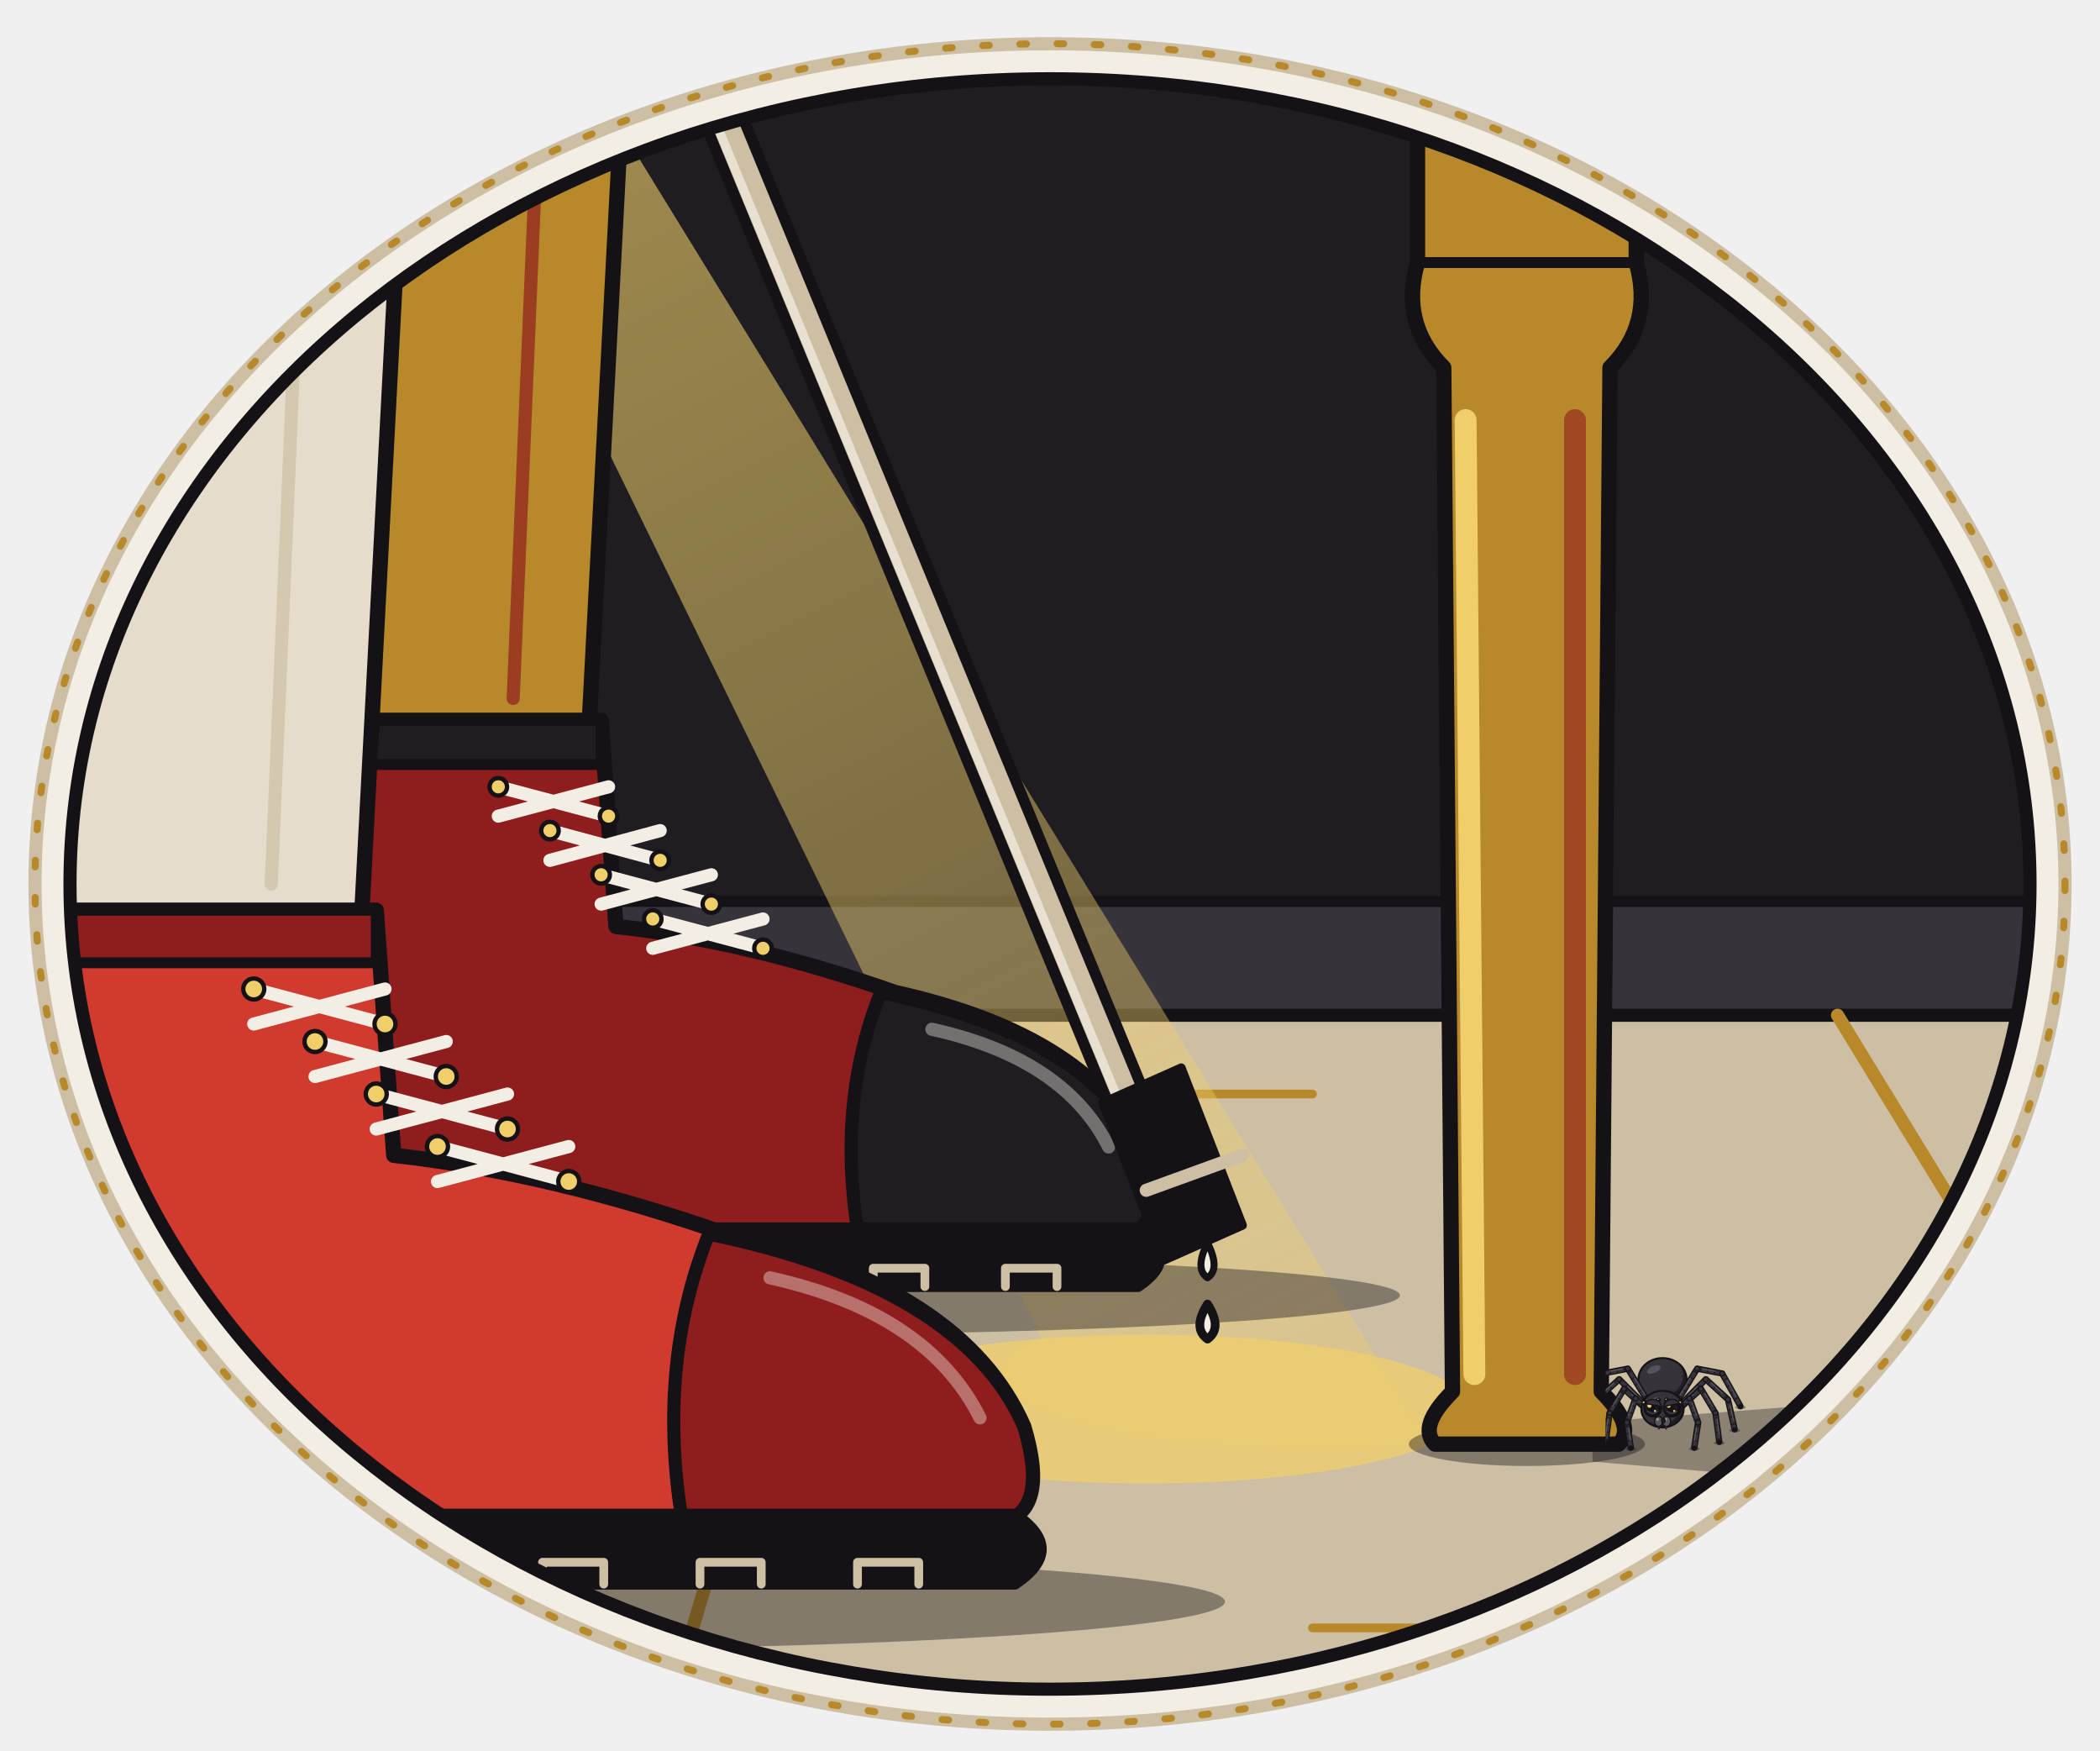
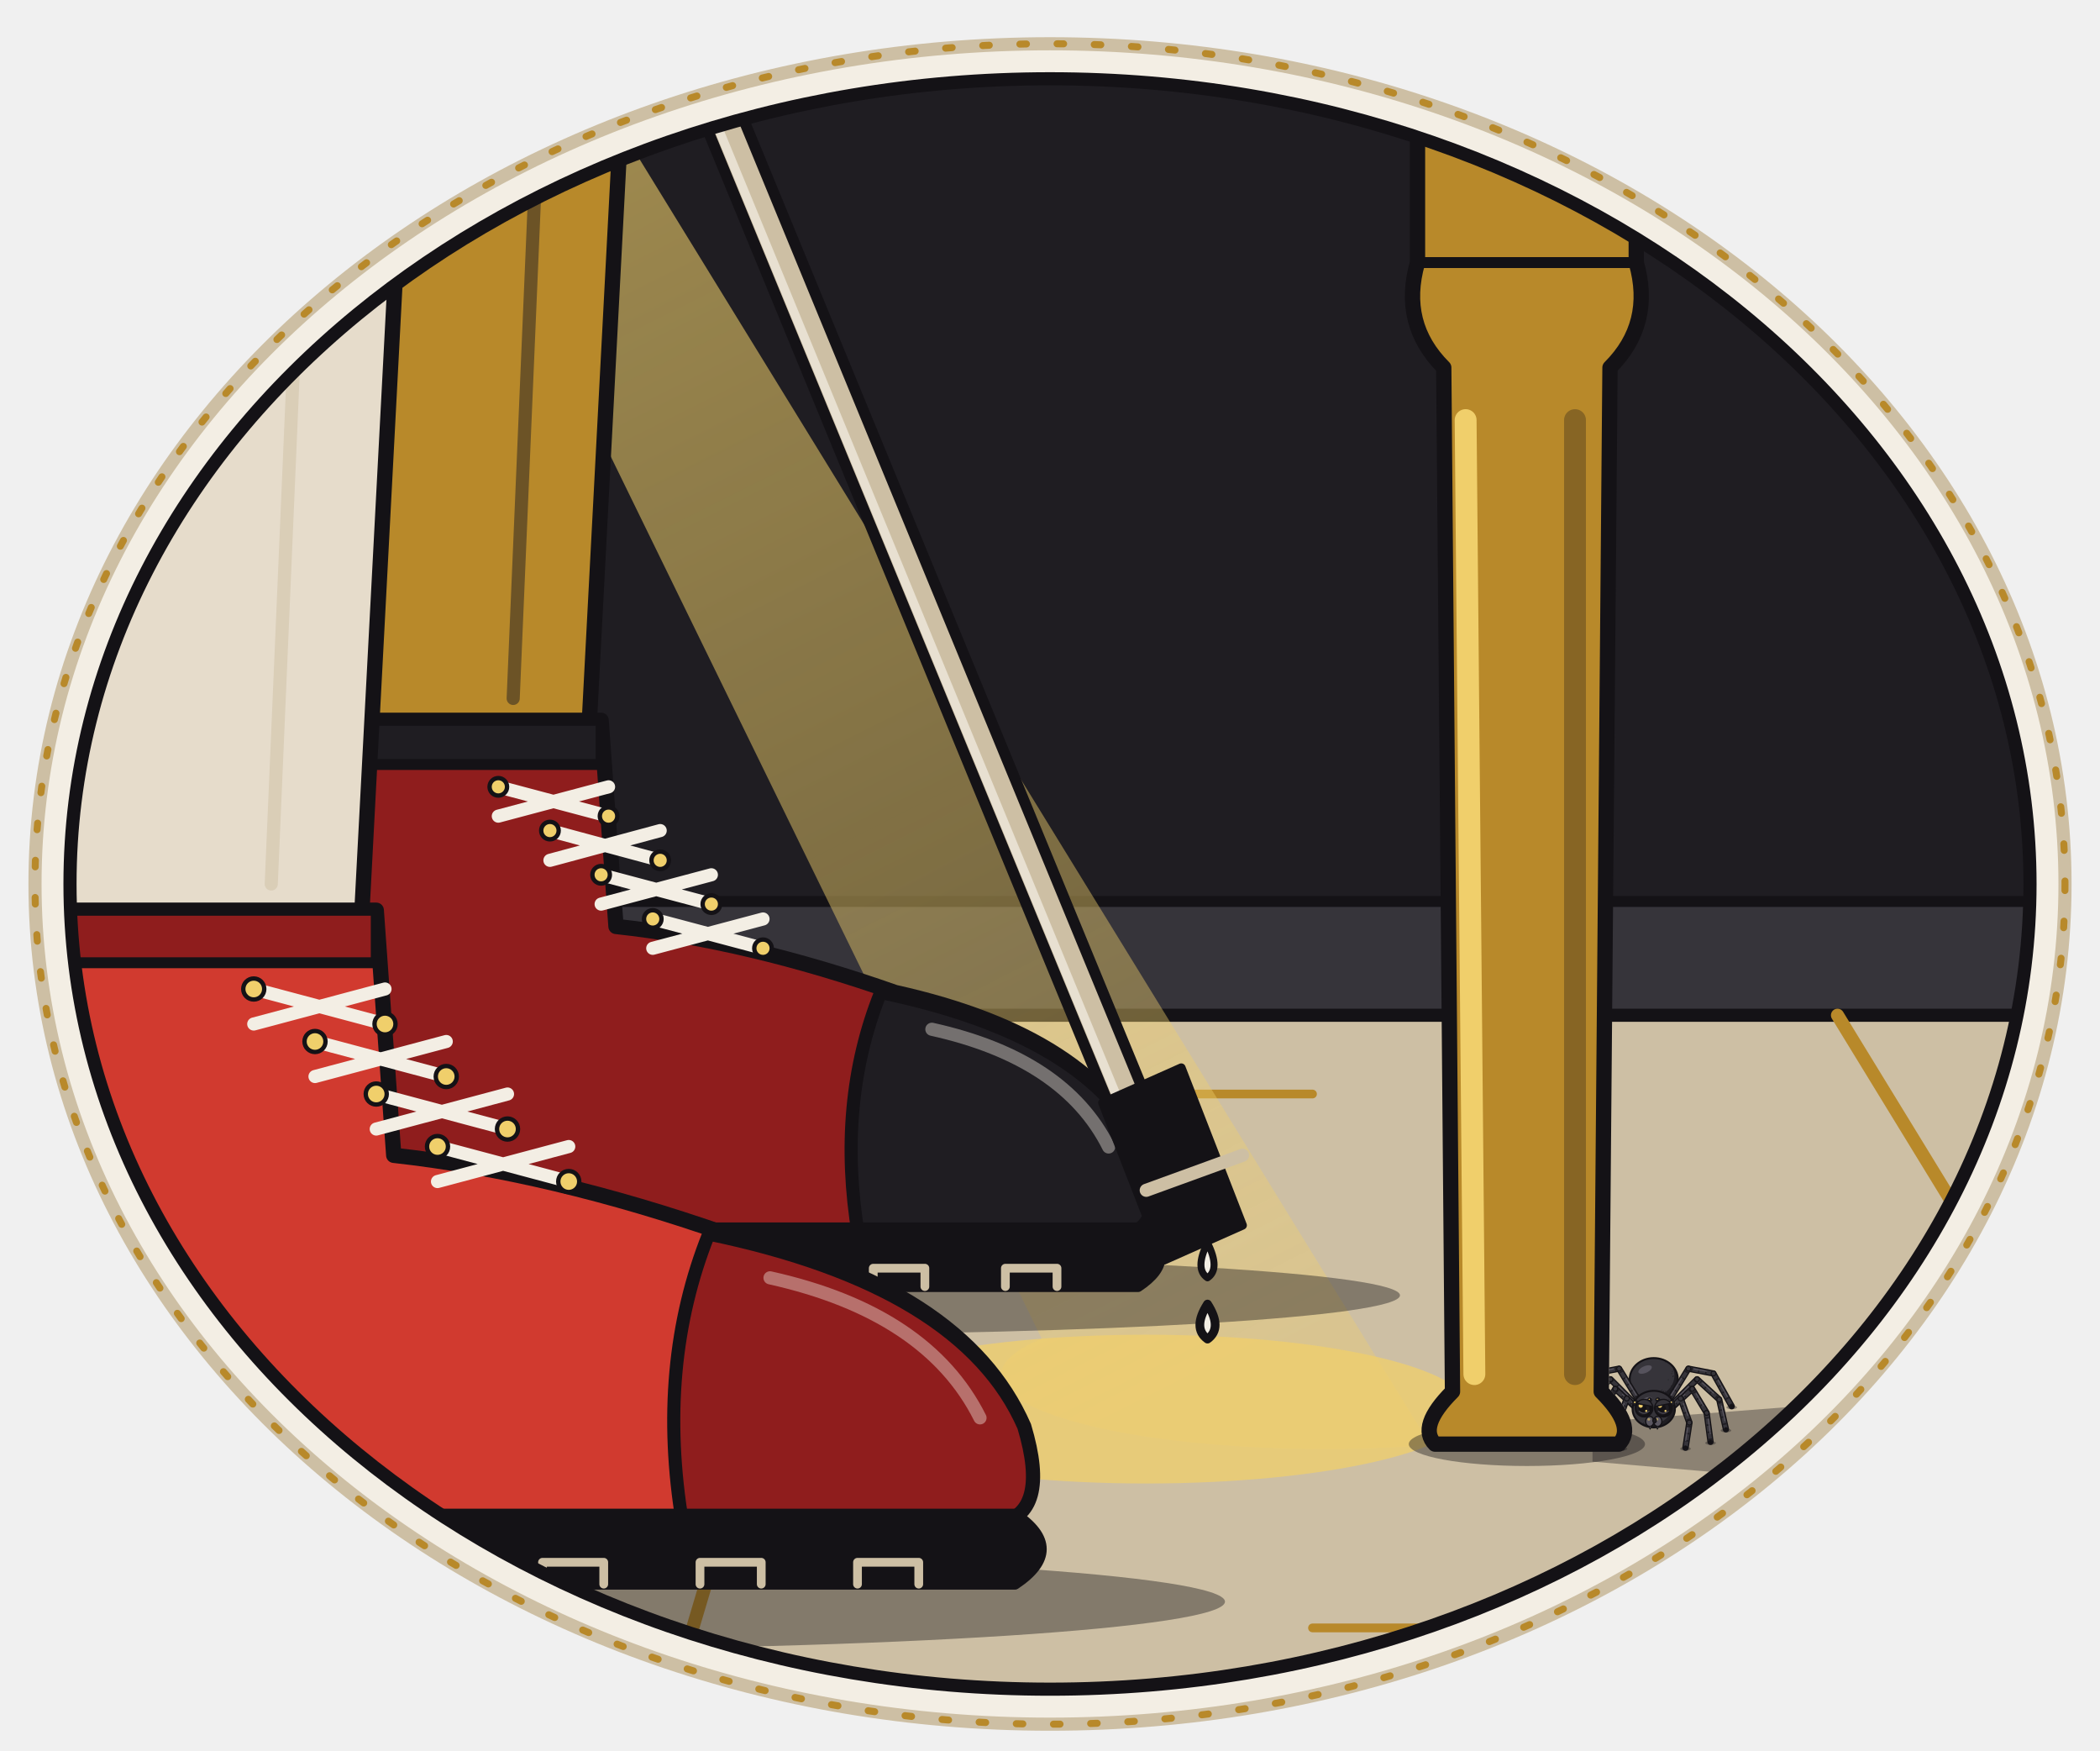
<svg xmlns="http://www.w3.org/2000/svg" viewBox="0 0 480 400" role="img" aria-labelledby="creature-exterminator-title">
  <defs>
    <linearGradient id="cr-exterm-xbeam1" gradientUnits="userSpaceOnUse" x1="40" y1="-120" x2="262" y2="322">
      <stop offset="0" stop-color="#f0cf6b" stop-opacity="0.75" />
      <stop offset="1" stop-color="#f0cf6b" stop-opacity="0.35" />
    </linearGradient>
  </defs>
  <clipPath id="cr-exterm-ov0">
    <ellipse cx="240" cy="202" rx="224" ry="184" fill="#000" />
  </clipPath>
  <ellipse cx="240" cy="202" rx="232" ry="192" fill="#f3eee4" stroke="#cdbfa4" stroke-width="3" />
  <ellipse cx="240" cy="202" rx="224" ry="184" fill="#e6dccb" stroke="#cdbfa4" stroke-width="2.5" />
  <g clip-path="url(#cr-exterm-ov0)">
    <path d="M0 0 H480 V232 H0 Z" fill="#1f1d22" />
    <path d="M0 206 H480 V232 H0 Z" fill="#36343a" stroke="#141216" stroke-width="2.5" stroke-linecap="round" stroke-linejoin="round" />
    <path d="M0 232 H480 V400 H0 Z" fill="#cdbfa4" />
    <path d="M0 232 L480 232" stroke="#141216" stroke-width="3" stroke-linecap="round" />
    <path d="M200 232 L150 400" stroke="#b8892a" stroke-width="3" stroke-linecap="round" />
    <path d="M420 232 L480 330" stroke="#b8892a" stroke-width="3" stroke-linecap="round" />
    <path d="M40 280 L120 280" stroke="#b8892a" stroke-width="2" stroke-linecap="round" />
    <path d="M300 372 L400 372" stroke="#b8892a" stroke-width="2" stroke-linecap="round" />
    <path d="M230 250 L300 250" stroke="#b8892a" stroke-width="2" stroke-linecap="round" />
    <path d="M30 -120 L50 -120 L326.9 330.2 A74 17 0 0 1 238.1 305.9 Z" fill="url(#cr-exterm-xbeam1)" />
    <ellipse cx="262" cy="322" rx="74" ry="17" fill="#f0cf6b" opacity="0.75" />
    <path d="M364 325 L480 316 L480 344 L364 334 Z" fill="#141216" opacity="0.35" />
    <ellipse cx="349" cy="330" rx="27" ry="5" fill="#141216" opacity="0.4" />
    <path d="M324 -10 H374 V60 Q378 74 368 84 L366 318 Q374 326 370 330 H328 Q324 326 332 318 L330 84 Q320 74 324 60 Z" fill="#b8892a" stroke="#141216" stroke-width="3.5" stroke-linecap="round" stroke-linejoin="round" />
    <path d="M335 96 L337 314" fill="none" stroke="#f0cf6b" stroke-width="5" stroke-linecap="round" stroke-linejoin="round" />
-     <path d="M360 96 L360 314" fill="none" stroke="#8f1d1d" stroke-width="5" stroke-linecap="round" stroke-linejoin="round" opacity="0.6" />
+     <path d="M360 96 L360 314" fill="none" stroke="#141216" stroke-width="5" stroke-linecap="round" stroke-linejoin="round" opacity="0.3" />
    <path d="M324 60 H374" fill="none" stroke="#141216" stroke-width="2.5" stroke-linecap="round" stroke-linejoin="round" />
    <ellipse cx="170" cy="296" rx="150" ry="9" fill="#141216" opacity="0.4" />
    <path d="M48.4 176.4 L45 16.8 L142.5 16.8 L134.1 176.4 Z" fill="#b8892a" stroke="#141216" stroke-width="3.5" stroke-linecap="round" stroke-linejoin="round" />
-     <path d="M68.6 151.2 L65.2 25.2 M117.3 159.6 L122.3 42" fill="none" stroke="#8f1d1d" stroke-width="3" stroke-linecap="round" stroke-linejoin="round" opacity="0.7" />
+     <path d="M68.6 151.2 L65.2 25.2 M117.3 159.6 L122.3 42" fill="none" stroke="#1f1d22" stroke-width="3" stroke-linecap="round" stroke-linejoin="round" opacity="0.5" />
    <path d="M41.7 282.2 L38.3 164.6 L137.4 164.6 L140.8 211.7 Q171 215 204.6 226.8 Q250 236.9 261.8 263.8 Q266.8 280.6 256.7 282.2 Z" fill="#8f1d1d" stroke="#141216" stroke-width="3.5" stroke-linecap="round" stroke-linejoin="round" />
    <path d="M201.3 226.8 Q250 236.9 261.8 263.8 Q266.8 280.6 256.7 282.2 L196.2 282.2 Q191.2 252 201.3 226.8 Z" fill="#1f1d22" stroke="#141216" stroke-width="3" stroke-linecap="round" stroke-linejoin="round" />
    <path d="M38.3 164.6 L137.4 164.6 L137.4 174.7 L38.3 174.7 Z" fill="#1f1d22" stroke="#141216" stroke-width="2.5" stroke-linecap="round" stroke-linejoin="round" />
    <path d="M43.4 168 L33.3 147.8 L51.8 147.8 L55.1 168" fill="#1f1d22" stroke="#141216" stroke-width="2.5" stroke-linecap="round" stroke-linejoin="round" />
    <path d="M213 235.2 Q243.3 241.9 253.4 262.1" fill="none" stroke="#f3eee4" stroke-width="3" stroke-linecap="round" stroke-linejoin="round" opacity="0.4" />
    <path d="M113.9 179.8 L139.1 186.5 M113.9 186.5 L139.1 179.8" fill="none" stroke="#f3eee4" stroke-width="3" stroke-linecap="round" stroke-linejoin="round" />
    <circle cx="113.9" cy="179.8" r="2" fill="#f0cf6b" stroke="#141216" stroke-width="1" />
    <circle cx="139.1" cy="186.5" r="2" fill="#f0cf6b" stroke="#141216" stroke-width="1" />
    <path d="M125.7 189.8 L150.9 196.6 M125.7 196.6 L150.9 189.8" fill="none" stroke="#f3eee4" stroke-width="3" stroke-linecap="round" stroke-linejoin="round" />
    <circle cx="125.7" cy="189.8" r="2" fill="#f0cf6b" stroke="#141216" stroke-width="1" />
    <circle cx="150.9" cy="196.6" r="2" fill="#f0cf6b" stroke="#141216" stroke-width="1" />
    <path d="M137.4 199.9 L162.6 206.6 M137.4 206.6 L162.6 199.9" fill="none" stroke="#f3eee4" stroke-width="3" stroke-linecap="round" stroke-linejoin="round" />
    <circle cx="137.4" cy="199.9" r="2" fill="#f0cf6b" stroke="#141216" stroke-width="1" />
    <circle cx="162.6" cy="206.6" r="2" fill="#f0cf6b" stroke="#141216" stroke-width="1" />
    <path d="M149.2 210 L174.4 216.7 M149.2 216.7 L174.4 210" fill="none" stroke="#f3eee4" stroke-width="3" stroke-linecap="round" stroke-linejoin="round" />
    <circle cx="149.2" cy="210" r="2" fill="#f0cf6b" stroke="#141216" stroke-width="1" />
    <circle cx="174.4" cy="216.7" r="2" fill="#f0cf6b" stroke="#141216" stroke-width="1" />
    <path d="M35 280.6 L260.1 280.6 Q270.2 287.3 260.1 294 L35 294 Z" fill="#141216" stroke="#141216" stroke-width="2.5" stroke-linecap="round" stroke-linejoin="round" />
    <path d="M35 275.5 L88.7 275.5 L88.7 280.6 L35 280.6 Z" fill="#1f1d22" stroke="#141216" stroke-width="2" stroke-linecap="round" stroke-linejoin="round" />
    <path d="M48.4 294 v-4.2 h11.8 v4.2" fill="none" stroke="#cdbfa4" stroke-width="2" stroke-linecap="round" stroke-linejoin="round" />
    <path d="M78.6 294 v-4.2 h11.8 v4.2" fill="none" stroke="#cdbfa4" stroke-width="2" stroke-linecap="round" stroke-linejoin="round" />
    <path d="M108.9 294 v-4.2 h11.8 v4.2" fill="none" stroke="#cdbfa4" stroke-width="2" stroke-linecap="round" stroke-linejoin="round" />
    <path d="M139.1 294 v-4.2 h11.8 v4.2" fill="none" stroke="#cdbfa4" stroke-width="2" stroke-linecap="round" stroke-linejoin="round" />
    <path d="M169.4 294 v-4.2 h11.8 v4.2" fill="none" stroke="#cdbfa4" stroke-width="2" stroke-linecap="round" stroke-linejoin="round" />
    <path d="M199.6 294 v-4.2 h11.8 v4.2" fill="none" stroke="#cdbfa4" stroke-width="2" stroke-linecap="round" stroke-linejoin="round" />
    <path d="M229.8 294 v-4.2 h11.8 v4.2" fill="none" stroke="#cdbfa4" stroke-width="2" stroke-linecap="round" stroke-linejoin="round" />
    <ellipse cx="110" cy="366" rx="170" ry="11" fill="#141216" opacity="0.4" />
    <path d="M-20 222 L-24 32 L92 32 L82 222 Z" fill="#e6dccb" stroke="#141216" stroke-width="3.5" stroke-linecap="round" stroke-linejoin="round" />
-     <path d="M4 192 L0 42 M62 202 L68 62" fill="none" stroke="#cdbfa4" stroke-width="3" stroke-linecap="round" stroke-linejoin="round" opacity="0.7" />
+     <path d="M4 192 L0 42 M62 202 L68 62" fill="none" stroke="#cdbfa4" stroke-width="3" stroke-linecap="round" stroke-linejoin="round" opacity="0.5" />
    <path d="M-28 348 L-32 208 L86 208 L90 264 Q126 268 166 282 Q220 294 234 326 Q240 346 228 348 Z" fill="#d13a2f" stroke="#141216" stroke-width="3.5" stroke-linecap="round" stroke-linejoin="round" />
    <path d="M162 282 Q220 294 234 326 Q240 346 228 348 L156 348 Q150 312 162 282 Z" fill="#8f1d1d" stroke="#141216" stroke-width="3" stroke-linecap="round" stroke-linejoin="round" />
    <path d="M-32 208 L86 208 L86 220 L-32 220 Z" fill="#8f1d1d" stroke="#141216" stroke-width="2.5" stroke-linecap="round" stroke-linejoin="round" />
    <path d="M-26 212 L-38 188 L-16 188 L-12 212" fill="#8f1d1d" stroke="#141216" stroke-width="2.5" stroke-linecap="round" stroke-linejoin="round" />
    <path d="M176 292 Q212 300 224 324" fill="none" stroke="#f3eee4" stroke-width="3" stroke-linecap="round" stroke-linejoin="round" opacity="0.4" />
    <path d="M58 226 L88 234 M58 234 L88 226" fill="none" stroke="#f3eee4" stroke-width="3" stroke-linecap="round" stroke-linejoin="round" />
    <circle cx="58" cy="226" r="2.4" fill="#f0cf6b" stroke="#141216" stroke-width="1" />
    <circle cx="88" cy="234" r="2.4" fill="#f0cf6b" stroke="#141216" stroke-width="1" />
    <path d="M72 238 L102 246 M72 246 L102 238" fill="none" stroke="#f3eee4" stroke-width="3" stroke-linecap="round" stroke-linejoin="round" />
    <circle cx="72" cy="238" r="2.4" fill="#f0cf6b" stroke="#141216" stroke-width="1" />
    <circle cx="102" cy="246" r="2.4" fill="#f0cf6b" stroke="#141216" stroke-width="1" />
    <path d="M86 250 L116 258 M86 258 L116 250" fill="none" stroke="#f3eee4" stroke-width="3" stroke-linecap="round" stroke-linejoin="round" />
    <circle cx="86" cy="250" r="2.4" fill="#f0cf6b" stroke="#141216" stroke-width="1" />
    <circle cx="116" cy="258" r="2.4" fill="#f0cf6b" stroke="#141216" stroke-width="1" />
    <path d="M100 262 L130 270 M100 270 L130 262" fill="none" stroke="#f3eee4" stroke-width="3" stroke-linecap="round" stroke-linejoin="round" />
    <circle cx="100" cy="262" r="2.4" fill="#f0cf6b" stroke="#141216" stroke-width="1" />
    <circle cx="130" cy="270" r="2.4" fill="#f0cf6b" stroke="#141216" stroke-width="1" />
    <path d="M-36 346 L232 346 Q244 354 232 362 L-36 362 Z" fill="#141216" stroke="#141216" stroke-width="2.5" stroke-linecap="round" stroke-linejoin="round" />
    <path d="M-36 340 L28 340 L28 346 L-36 346 Z" fill="#1f1d22" stroke="#141216" stroke-width="2" stroke-linecap="round" stroke-linejoin="round" />
    <path d="M-20 362 v-5 h14 v5" fill="none" stroke="#cdbfa4" stroke-width="2" stroke-linecap="round" stroke-linejoin="round" />
    <path d="M16 362 v-5 h14 v5" fill="none" stroke="#cdbfa4" stroke-width="2" stroke-linecap="round" stroke-linejoin="round" />
    <path d="M52 362 v-5 h14 v5" fill="none" stroke="#cdbfa4" stroke-width="2" stroke-linecap="round" stroke-linejoin="round" />
    <path d="M88 362 v-5 h14 v5" fill="none" stroke="#cdbfa4" stroke-width="2" stroke-linecap="round" stroke-linejoin="round" />
    <path d="M124 362 v-5 h14 v5" fill="none" stroke="#cdbfa4" stroke-width="2" stroke-linecap="round" stroke-linejoin="round" />
    <path d="M160 362 v-5 h14 v5" fill="none" stroke="#cdbfa4" stroke-width="2" stroke-linecap="round" stroke-linejoin="round" />
    <path d="M196 362 v-5 h14 v5" fill="none" stroke="#cdbfa4" stroke-width="2" stroke-linecap="round" stroke-linejoin="round" />
    <path d="M150 -10 L262 262" fill="none" stroke="#141216" stroke-width="11" stroke-linecap="round" stroke-linejoin="round" />
    <path d="M150 -10 L262 262" fill="none" stroke="#cdbfa4" stroke-width="6" stroke-linecap="round" stroke-linejoin="round" />
    <path d="M150 -10 L262 262" fill="none" stroke="#f3eee4" stroke-width="2" stroke-linecap="round" stroke-linejoin="round" transform="translate(-2 0)" opacity="0.7" />
    <path d="M252 252 L270 244 L284 280 L266 288 Z" fill="#141216" stroke="#141216" stroke-width="2" stroke-linecap="round" stroke-linejoin="round" />
    <path d="M262 272 L284 264" fill="none" stroke="#cdbfa4" stroke-width="3" stroke-linecap="round" stroke-linejoin="round" />
    <path d="M276 284 q-3 6 0 8 q3 -2 0 -8 Z" fill="#f3eee4" stroke="#141216" stroke-width="1.6" stroke-linecap="round" stroke-linejoin="round" />
    <path d="M276 298 q-3.5 5.5 0 8 q3.5 -2.5 0 -8 Z" fill="#f3eee4" stroke="#141216" stroke-width="2" stroke-linecap="round" stroke-linejoin="round" />
  </g>
  <ellipse cx="240" cy="202" rx="224" ry="184" fill="none" stroke="#141216" stroke-width="3" />
  <ellipse cx="240" cy="202" rx="232" ry="192" fill="none" stroke="#b8892a" stroke-width="1.6" stroke-dasharray="1.5 7" stroke-linecap="round" />
-   <clipPath id="cr-exterm-hidek6">
-     <path d="M367 0 H480 V400 H367 Z" />
-   </clipPath>
-   <g clip-path="url(#cr-exterm-hidek6)">
-     <g transform="translate(380 322) rotate(0) scale(0.11 0.11)">
+   <mask id="cr-exterm-hidek6" maskUnits="userSpaceOnUse" x="0" y="0" width="480" height="400">
+     <rect width="480" height="400" fill="#fff" />
+     <path d="M324 -10 H374 V60 Q378 74 368 84 L366 318 Q374 326 370 330 H328 Q324 326 332 318 L330 84 Q320 74 324 60 Z" fill="#000" stroke="#000" stroke-width="3.5" />
+   </mask>
+   <g mask="url(#cr-exterm-hidek6)">
+     <g transform="translate(378 322) rotate(0) scale(0.11 0.11)">
      <ellipse cx="66" cy="82.4" rx="11" ry="4" fill="#141216" opacity="0.35" />
      <ellipse cx="118" cy="70.4" rx="11" ry="4" fill="#141216" opacity="0.35" />
      <ellipse cx="150" cy="44.4" rx="11" ry="4" fill="#141216" opacity="0.35" />
      <ellipse cx="162" cy="-3.6" rx="11" ry="4" fill="#141216" opacity="0.35" />
      <ellipse cx="-66" cy="82.4" rx="11" ry="4" fill="#141216" opacity="0.35" />
      <ellipse cx="-118" cy="70.4" rx="11" ry="4" fill="#141216" opacity="0.35" />
      <ellipse cx="-150" cy="44.4" rx="11" ry="4" fill="#141216" opacity="0.35" />
      <ellipse cx="-162" cy="-3.6" rx="11" ry="4" fill="#141216" opacity="0.35" />
      <g transform="rotate(0 0 -62)">
        <clipPath id="cr-exterm-c2">
          <ellipse cx="0" cy="-62" rx="50" ry="44" fill="#000" />
        </clipPath>
        <ellipse cx="0" cy="-62" rx="50" ry="44" fill="#1f1d22" />
        <g clip-path="url(#cr-exterm-c2)">
          <ellipse cx="-8" cy="-69.9" rx="51" ry="44.9" fill="#36343a" />
          <path d="M23.9 -36.9h0M36 -48.1h0M24.5 -97.9h0M5 -29.3h0M-25.9 -30.8h0M30.2 -61h0M40 -67.5h0M40.6 -69.2h0M37.2 -73.8h0M19.5 -35.4h0M-27.3 -31.3h0M-28.1 -30.4h0M-18.5 -33.8h0M17.1 -39.4h0M40.7 -81.2h0M20.8 -37.3h0M38.8 -78.1h0" stroke="#1f1d22" stroke-width="1.9" stroke-linecap="round" />
          <ellipse cx="-18" cy="-82.2" rx="15" ry="7" fill="#5a5660" transform="rotate(-24 -18 -82.2)" opacity="0.9" />
        </g>
        <ellipse cx="0" cy="-62" rx="50" ry="44" fill="none" stroke="#141216" stroke-width="4" />
      </g>
      <g>
        <path d="M28 -12 L72 -84 L124 -74 L162 -6" fill="none" stroke="#141216" stroke-width="13" stroke-linecap="round" stroke-linejoin="round" />
        <path d="M28 -12 L72 -84 L124 -74 L162 -6" fill="none" stroke="#36343a" stroke-width="8" stroke-linecap="round" stroke-linejoin="round" />
        <path d="M28 -12 L72 -84 L124 -74 L162 -6" fill="none" stroke="#1f1d22" stroke-width="8" stroke-dasharray="3 12" stroke-linejoin="round" />
        <path d="M36.2 -28.8 L58.2 -64.8M83.8 -83.5 L109.8 -78.5M133.9 -59.9 L152.9 -25.9" stroke="#5a5660" stroke-width="2.1" stroke-linecap="round" fill="none" />
        <circle cx="72" cy="-84" r="5" fill="#36343a" stroke="#141216" stroke-width="2.2" />
        <circle cx="124" cy="-74" r="5" fill="#36343a" stroke="#141216" stroke-width="2.2" />
        <circle cx="162" cy="-6" r="4.4" fill="#141216" />
      </g>
      <g>
        <path d="M-28 -12 L-72 -84 L-124 -74 L-162 -6" fill="none" stroke="#141216" stroke-width="13" stroke-linecap="round" stroke-linejoin="round" />
        <path d="M-28 -12 L-72 -84 L-124 -74 L-162 -6" fill="none" stroke="#36343a" stroke-width="8" stroke-linecap="round" stroke-linejoin="round" />
        <path d="M-28 -12 L-72 -84 L-124 -74 L-162 -6" fill="none" stroke="#1f1d22" stroke-width="8" stroke-dasharray="3 12" stroke-linejoin="round" />
        <path d="M-36.2 -28.8 L-58.2 -64.8M-83.8 -83.5 L-109.8 -78.5M-133.9 -59.9 L-152.9 -25.9" stroke="#5a5660" stroke-width="2.1" stroke-linecap="round" fill="none" />
        <circle cx="-72" cy="-84" r="5" fill="#36343a" stroke="#141216" stroke-width="2.2" />
        <circle cx="-124" cy="-74" r="5" fill="#36343a" stroke="#141216" stroke-width="2.2" />
        <circle cx="-162" cy="-6" r="4.4" fill="#141216" />
      </g>
      <g>
        <path d="M32 -4 L90 -62 L136 -20 L150 42" fill="none" stroke="#141216" stroke-width="13" stroke-linecap="round" stroke-linejoin="round" />
        <path d="M32 -4 L90 -62 L136 -20 L150 42" fill="none" stroke="#36343a" stroke-width="8" stroke-linecap="round" stroke-linejoin="round" />
        <path d="M32 -4 L90 -62 L136 -20 L150 42" fill="none" stroke="#1f1d22" stroke-width="8" stroke-dasharray="3 12" stroke-linejoin="round" />
        <path d="M43.5 -18 L72.5 -47M101.3 -54.1 L124.3 -33.1M140.8 -6.7 L147.8 24.3" stroke="#5a5660" stroke-width="2.1" stroke-linecap="round" fill="none" />
        <circle cx="90" cy="-62" r="5" fill="#36343a" stroke="#141216" stroke-width="2.2" />
        <circle cx="136" cy="-20" r="5" fill="#36343a" stroke="#141216" stroke-width="2.2" />
        <circle cx="150" cy="42" r="4.4" fill="#141216" />
      </g>
      <g>
        <path d="M-32 -4 L-90 -62 L-136 -20 L-150 42" fill="none" stroke="#141216" stroke-width="13" stroke-linecap="round" stroke-linejoin="round" />
        <path d="M-32 -4 L-90 -62 L-136 -20 L-150 42" fill="none" stroke="#36343a" stroke-width="8" stroke-linecap="round" stroke-linejoin="round" />
        <path d="M-32 -4 L-90 -62 L-136 -20 L-150 42" fill="none" stroke="#1f1d22" stroke-width="8" stroke-dasharray="3 12" stroke-linejoin="round" />
        <path d="M-43.5 -18 L-72.5 -47M-101.3 -54.1 L-124.3 -33.1M-140.8 -6.7 L-147.8 24.3" stroke="#5a5660" stroke-width="2.1" stroke-linecap="round" fill="none" />
        <circle cx="-90" cy="-62" r="5" fill="#36343a" stroke="#141216" stroke-width="2.2" />
        <circle cx="-136" cy="-20" r="5" fill="#36343a" stroke="#141216" stroke-width="2.2" />
        <circle cx="-150" cy="42" r="4.4" fill="#141216" />
      </g>
      <g>
        <path d="M30 4 L80 -42 L110 8 L118 68" fill="none" stroke="#141216" stroke-width="13" stroke-linecap="round" stroke-linejoin="round" />
        <path d="M30 4 L80 -42 L110 8 L118 68" fill="none" stroke="#36343a" stroke-width="8" stroke-linecap="round" stroke-linejoin="round" />
        <path d="M30 4 L80 -42 L110 8 L118 68" fill="none" stroke="#1f1d22" stroke-width="8" stroke-dasharray="3 12" stroke-linejoin="round" />
        <path d="M39.8 -7.4 L64.8 -30.4M88.1 -31.9 L103.1 -6.9M113.5 21 L117.5 51" stroke="#5a5660" stroke-width="2.1" stroke-linecap="round" fill="none" />
        <circle cx="80" cy="-42" r="5" fill="#36343a" stroke="#141216" stroke-width="2.2" />
        <circle cx="110" cy="8" r="5" fill="#36343a" stroke="#141216" stroke-width="2.2" />
        <circle cx="118" cy="68" r="4.4" fill="#141216" />
      </g>
      <g>
        <path d="M-30 4 L-80 -42 L-110 8 L-118 68" fill="none" stroke="#141216" stroke-width="13" stroke-linecap="round" stroke-linejoin="round" />
        <path d="M-30 4 L-80 -42 L-110 8 L-118 68" fill="none" stroke="#36343a" stroke-width="8" stroke-linecap="round" stroke-linejoin="round" />
        <path d="M-30 4 L-80 -42 L-110 8 L-118 68" fill="none" stroke="#1f1d22" stroke-width="8" stroke-dasharray="3 12" stroke-linejoin="round" />
        <path d="M-39.8 -7.4 L-64.8 -30.4M-88.1 -31.9 L-103.1 -6.9M-113.5 21 L-117.5 51" stroke="#5a5660" stroke-width="2.1" stroke-linecap="round" fill="none" />
        <circle cx="-80" cy="-42" r="5" fill="#36343a" stroke="#141216" stroke-width="2.2" />
        <circle cx="-110" cy="8" r="5" fill="#36343a" stroke="#141216" stroke-width="2.2" />
        <circle cx="-118" cy="68" r="4.4" fill="#141216" />
      </g>
      <g>
        <path d="M24 10 L56 -22 L74 28 L66 80" fill="none" stroke="#141216" stroke-width="13.4" stroke-linecap="round" stroke-linejoin="round" />
        <path d="M24 10 L56 -22 L74 28 L66 80" fill="none" stroke="#36343a" stroke-width="8.4" stroke-linecap="round" stroke-linejoin="round" />
        <path d="M24 10 L56 -22 L74 28 L66 80" fill="none" stroke="#1f1d22" stroke-width="8.4" stroke-dasharray="3 12" stroke-linejoin="round" />
        <path d="M29.7 1.7 L45.7 -14.3M61.7 -11.6 L70.7 13.4M70.4 39.2 L66.4 65.2" stroke="#5a5660" stroke-width="2.2" stroke-linecap="round" fill="none" />
        <circle cx="56" cy="-22" r="5.2" fill="#36343a" stroke="#141216" stroke-width="2.2" />
        <circle cx="74" cy="28" r="5.2" fill="#36343a" stroke="#141216" stroke-width="2.2" />
        <circle cx="66" cy="80" r="4.5" fill="#141216" />
      </g>
      <g>
        <path d="M-24 10 L-56 -22 L-74 28 L-66 80" fill="none" stroke="#141216" stroke-width="13.4" stroke-linecap="round" stroke-linejoin="round" />
        <path d="M-24 10 L-56 -22 L-74 28 L-66 80" fill="none" stroke="#36343a" stroke-width="8.4" stroke-linecap="round" stroke-linejoin="round" />
        <path d="M-24 10 L-56 -22 L-74 28 L-66 80" fill="none" stroke="#1f1d22" stroke-width="8.4" stroke-dasharray="3 12" stroke-linejoin="round" />
        <path d="M-29.7 1.7 L-45.7 -14.3M-61.7 -11.6 L-70.7 13.4M-70.4 39.2 L-66.4 65.2" stroke="#5a5660" stroke-width="2.2" stroke-linecap="round" fill="none" />
        <circle cx="-56" cy="-22" r="5.2" fill="#36343a" stroke="#141216" stroke-width="2.2" />
        <circle cx="-74" cy="28" r="5.2" fill="#36343a" stroke="#141216" stroke-width="2.2" />
        <circle cx="-66" cy="80" r="4.5" fill="#141216" />
      </g>
      <g transform="rotate(0 0 0)">
        <clipPath id="cr-exterm-c3">
          <ellipse cx="0" cy="0" rx="44" ry="38" fill="#000" />
        </clipPath>
        <ellipse cx="0" cy="0" rx="44" ry="38" fill="#1f1d22" />
        <g clip-path="url(#cr-exterm-c3)">
          <ellipse cx="-7" cy="-6.8" rx="44.9" ry="38.8" fill="#36343a" />
          <path d="M32 7.8h0M2.7 25.7h0M-21.4 29h0M-6.7 29.6h0M28.8 14.4h0M35.4 -15.9h0M8.3 23.8h0M32.3 3.1h0M32.7 9.9h0M31.8 7.7h0M31.7 -24.5h0M31.7 -20.3h0" stroke="#1f1d22" stroke-width="1.8" stroke-linecap="round" />
          <ellipse cx="-15.8" cy="-17.5" rx="13.2" ry="6.1" fill="#5a5660" transform="rotate(-24 -15.8 -17.5)" opacity="0.9" />
        </g>
        <ellipse cx="0" cy="0" rx="44" ry="38" fill="none" stroke="#141216" stroke-width="4" />
      </g>
      <path d="M-10.6 33.2 l3 8.5 l2.6 -7.6 Z" fill="#f3eee4" stroke="#141216" stroke-width="2" stroke-linecap="round" stroke-linejoin="round" />
      <path d="M10.6 33.2 l-3 8.5 l-2.5 -7.6 Z" fill="#f3eee4" stroke="#141216" stroke-width="2" stroke-linecap="round" stroke-linejoin="round" />
      <ellipse cx="-8.3" cy="25.5" rx="8.5" ry="10.5" fill="#5a5660" stroke="#141216" stroke-width="2.6" />
      <ellipse cx="8.3" cy="25.5" rx="8.5" ry="10.5" fill="#5a5660" stroke="#141216" stroke-width="2.6" />
      <ellipse cx="-10.2" cy="21.3" rx="3" ry="2.7" fill="#f0cf6b" opacity="0.55" />
      <ellipse cx="6.5" cy="21.3" rx="3" ry="2.7" fill="#f0cf6b" opacity="0.55" />
      <circle cx="-8.4" cy="-19.3" r="5" fill="#141216" />
      <circle cx="-8.4" cy="-19.3" r="3.4" fill="#1f1d22" />
      <circle cx="-9.4" cy="-20.4" r="1.2" fill="#f0cf6b" />
      <circle cx="8.4" cy="-19.3" r="5" fill="#141216" />
      <circle cx="8.4" cy="-19.3" r="3.4" fill="#1f1d22" />
      <circle cx="7.4" cy="-20.4" r="1.2" fill="#f0cf6b" />
      <circle cx="-37.8" cy="-12.5" r="6.7" fill="#141216" />
      <circle cx="-37.8" cy="-12.5" r="5.1" fill="#1f1d22" />
      <circle cx="-39.4" cy="-14.1" r="1.8" fill="#f0cf6b" />
      <circle cx="37.9" cy="-12.5" r="6.7" fill="#141216" />
      <circle cx="37.9" cy="-12.5" r="5.1" fill="#1f1d22" />
      <circle cx="36.3" cy="-14.1" r="1.8" fill="#f0cf6b" />
      <circle cx="-20" cy="-2" r="19.6" fill="#141216" />
      <clipPath id="cr-exterm-e4">
        <circle cx="-20" cy="-2" r="17" fill="#000" />
      </clipPath>
      <g clip-path="url(#cr-exterm-e4)">
        <circle cx="-20" cy="-2" r="17" fill="#141216" />
        <circle cx="-22.4" cy="-2" r="13.6" fill="#1f1d22" />
        <circle cx="-23.4" cy="-2" r="8.5" fill="#141216" />
        <path d="M-30.5 4.1 Q-20 13.6 -9.5 4.1" fill="none" stroke="#5a5660" stroke-width="1.7" stroke-linecap="round" stroke-linejoin="round" opacity="0.9" />
        <circle cx="-27.1" cy="-7.1" r="4.4" fill="#f0cf6b" />
        <circle cx="-15.6" cy="3.8" r="2.2" fill="#f0cf6b" />
        <path d="M-1.3 -22.4 L-1.3 -5.1 L-38.7 -12.5 L-38.7 -22.4 Z" fill="#36343a" />
        <path d="M-1.3 -5.1 L-38.7 -12.5" fill="none" stroke="#141216" stroke-width="2.72" stroke-linecap="round" stroke-linejoin="round" />
      </g>
      <circle cx="20" cy="-2" r="19.6" fill="#141216" />
      <clipPath id="cr-exterm-e5">
        <circle cx="20" cy="-2" r="17" fill="#000" />
      </clipPath>
      <g clip-path="url(#cr-exterm-e5)">
        <circle cx="20" cy="-2" r="17" fill="#141216" />
        <circle cx="17.6" cy="-2" r="13.6" fill="#1f1d22" />
        <circle cx="16.6" cy="-2" r="8.5" fill="#141216" />
        <path d="M9.5 4.1 Q20 13.6 30.5 4.1" fill="none" stroke="#5a5660" stroke-width="1.7" stroke-linecap="round" stroke-linejoin="round" opacity="0.9" />
        <circle cx="12.9" cy="-7.1" r="4.4" fill="#f0cf6b" />
        <circle cx="24.4" cy="3.8" r="2.2" fill="#f0cf6b" />
        <path d="M1.3 -22.4 L1.3 -5.1 L38.7 -12.5 L38.7 -22.4 Z" fill="#36343a" />
        <path d="M1.3 -5.1 L38.7 -12.5" fill="none" stroke="#141216" stroke-width="2.72" stroke-linecap="round" stroke-linejoin="round" />
      </g>
      <ellipse cx="1.7" cy="23.8" rx="3.7" ry="4.8" fill="#1f1d22" stroke="#141216" stroke-width="2.4" />
    </g>
  </g>
</svg>
